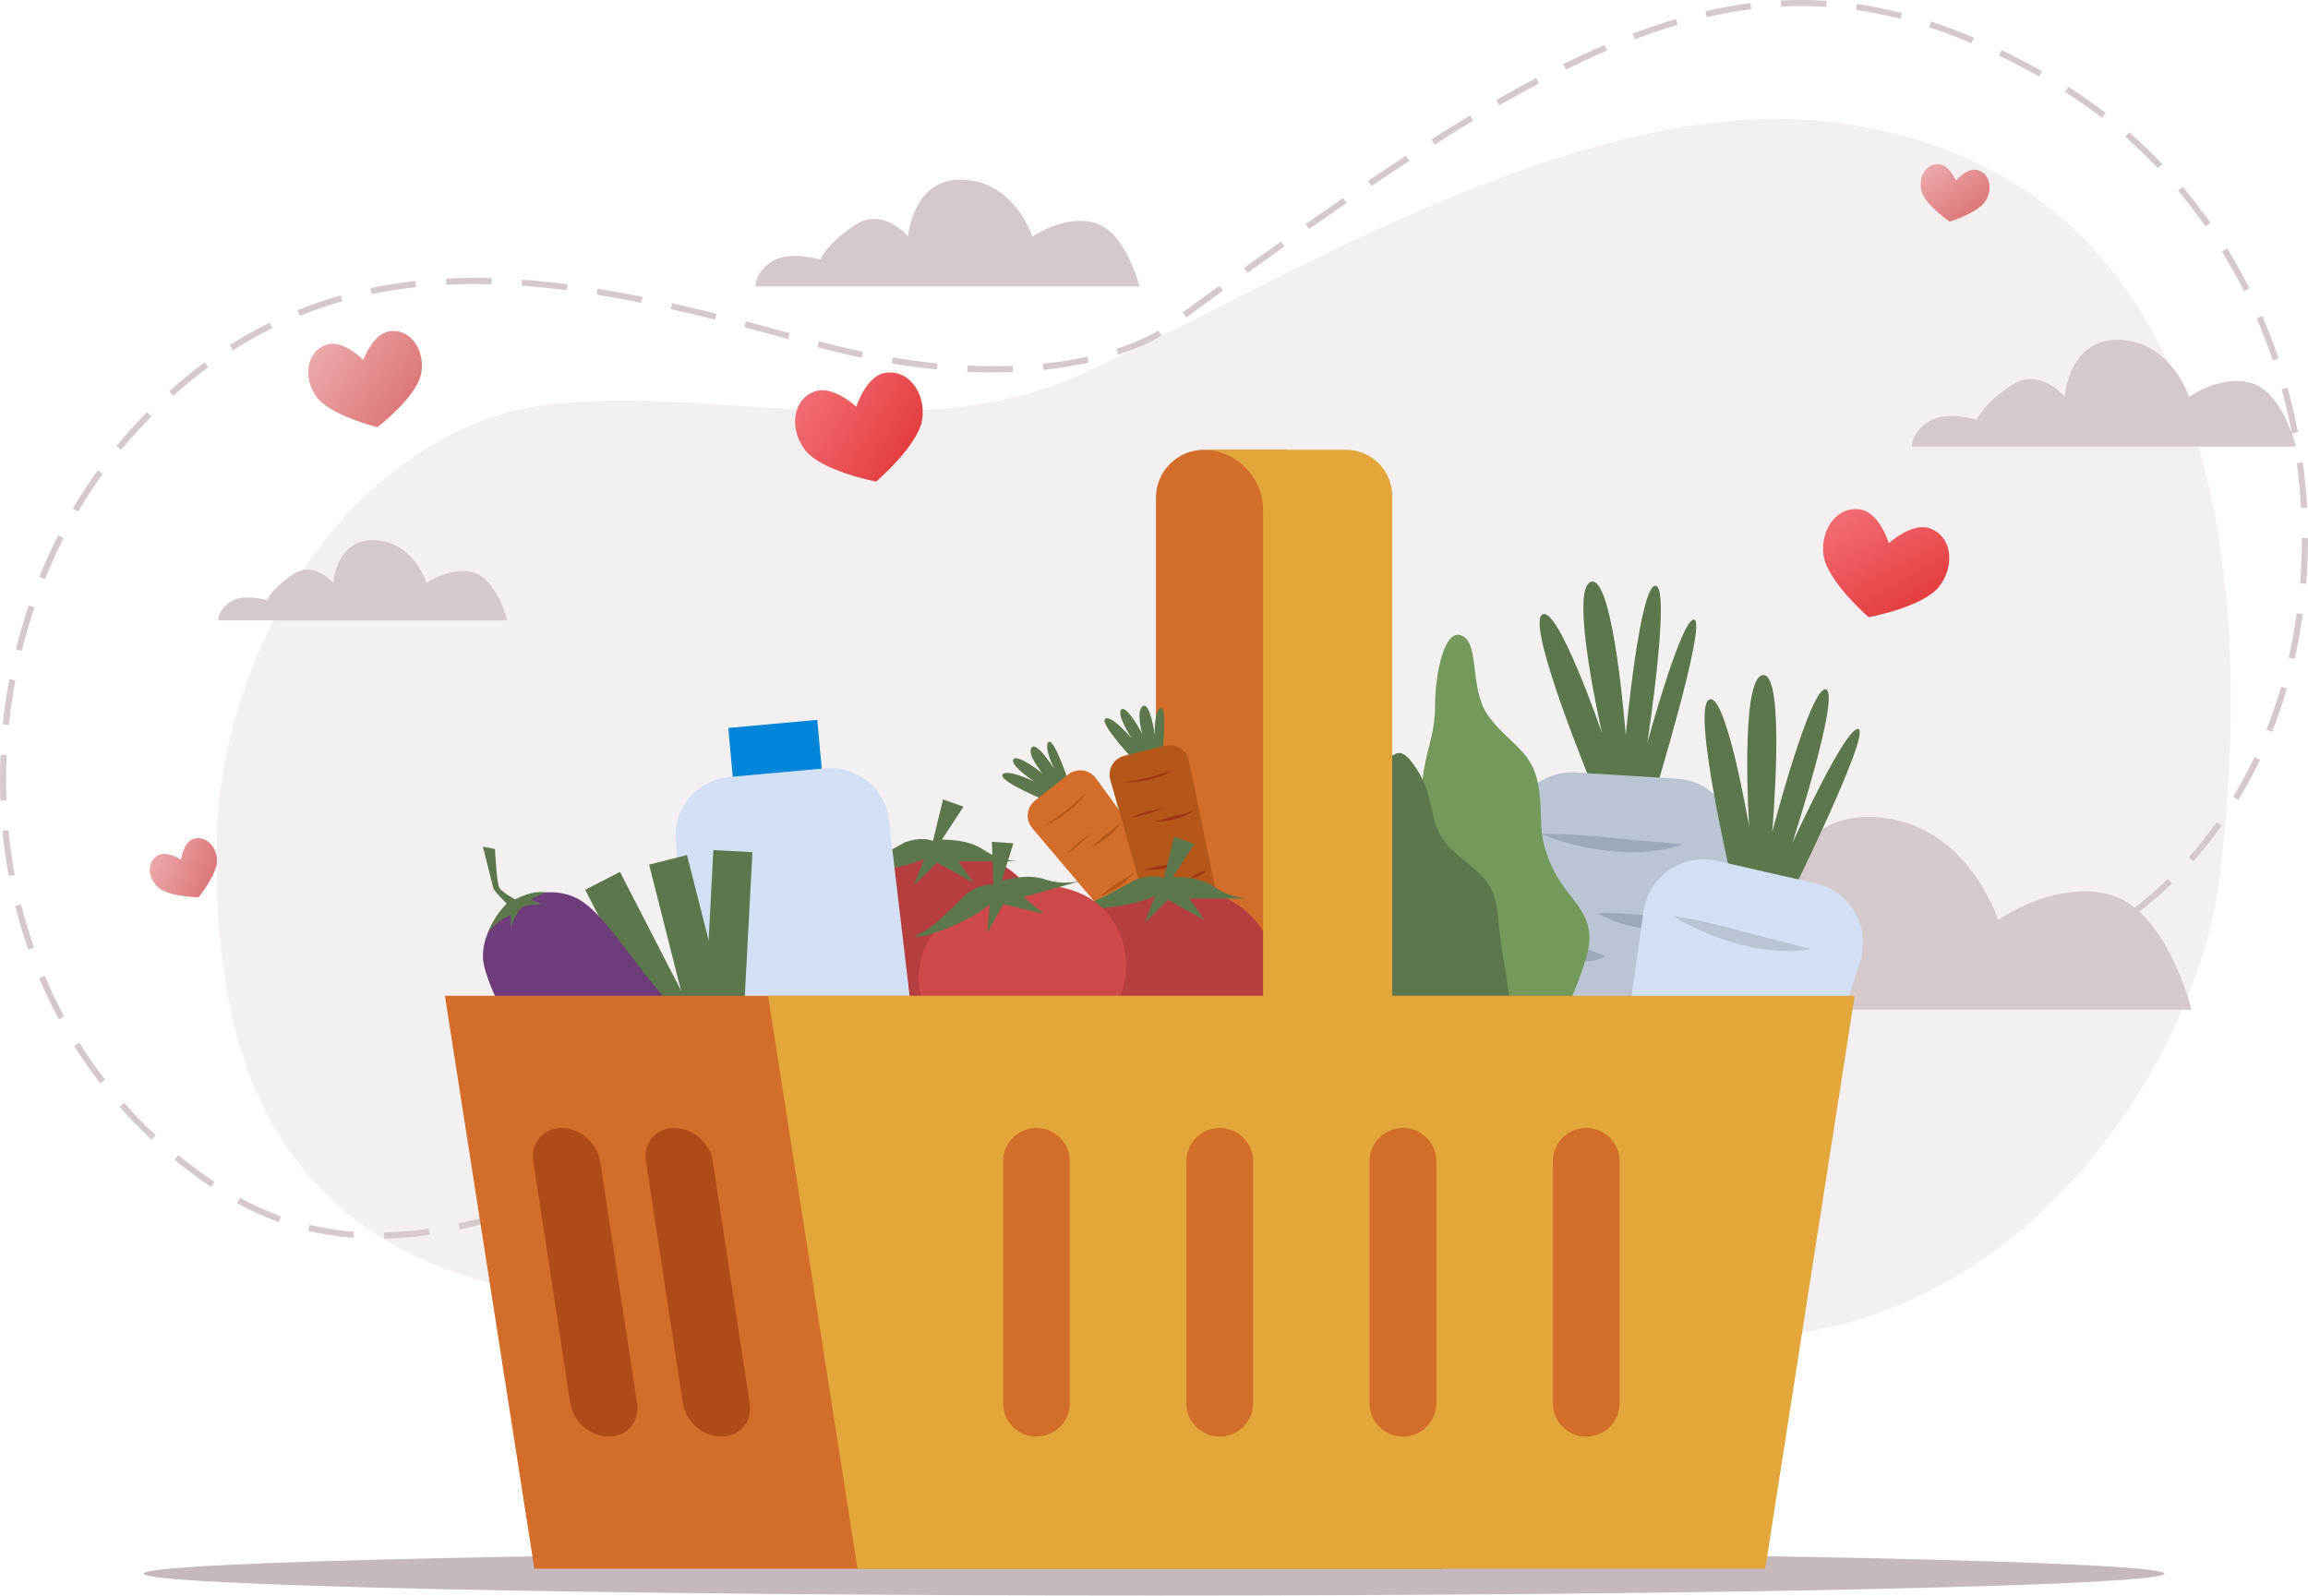
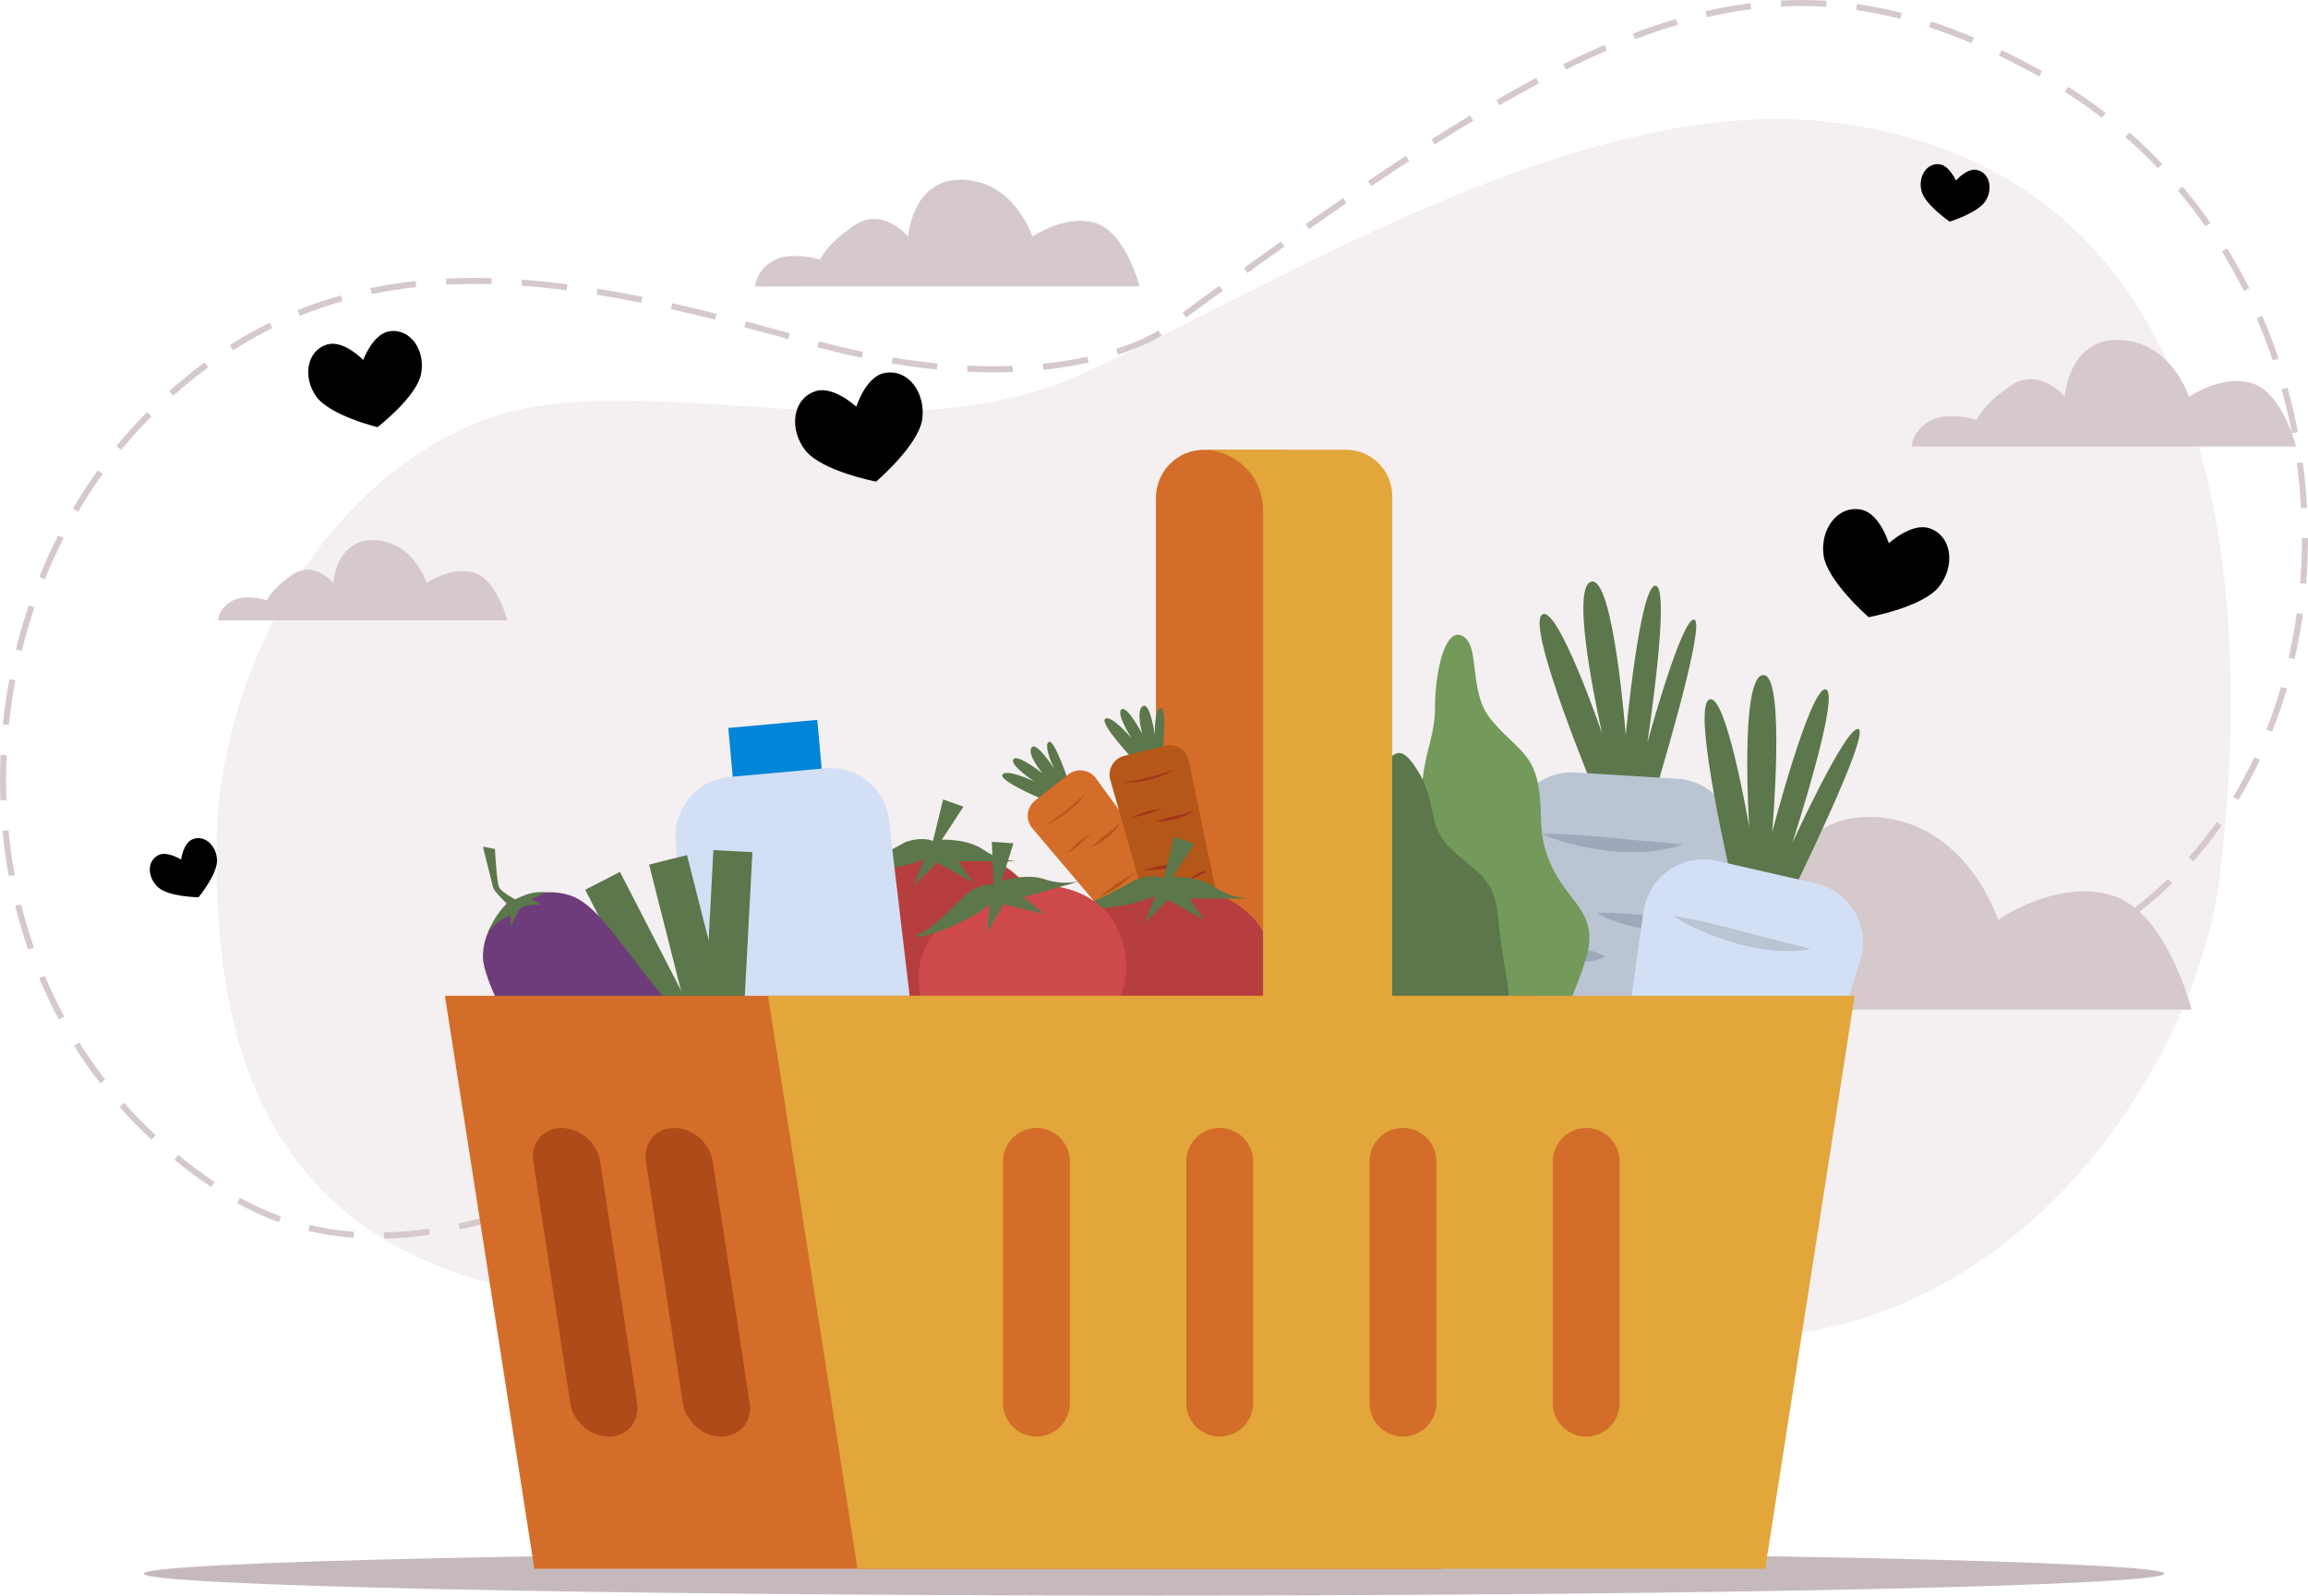
<svg xmlns="http://www.w3.org/2000/svg" xmlns:xlink="http://www.w3.org/1999/xlink" id="Layer_1" data-name="Layer 1" viewBox="0 0 1700.38 1175.65">
  <defs>
    <style>
      .cls-1 {
        fill: url(#linear-gradient);
      }

      .cls-2 {
        fill: #0085d9;
      }

      .cls-3 {
        fill: #f4eff0;
      }

      .cls-4 {
        fill: #73995b;
      }

      .cls-5 {
        fill: #b73e3e;
      }

      .cls-6 {
        fill: #9da8ba;
      }

      .cls-7 {
        fill: #b55718;
      }

      .cls-8 {
        fill: #bac4d3;
      }

      .cls-9 {
        fill: #af4b19;
      }

      .cls-10 {
        fill: #ce4a4a;
      }

      .cls-11 {
        fill: #d36d29;
      }

      .cls-12 {
        fill: #d3dff4;
      }

      .cls-13 {
        fill: #c6b9bb;
      }

      .cls-14 {
        fill: #e2a63b;
      }

      .cls-15 {
        fill: #d6c9cb;
      }

      .cls-16 {
        fill: #a33319;
      }

      .cls-17 {
        fill: #6e3c7a;
      }

      .cls-18 {
        fill: #5b774b;
      }

      .cls-19 {
        fill: url(#linear-gradient-3);
      }

      .cls-20 {
        fill: url(#linear-gradient-4);
      }

      .cls-21 {
        fill: url(#linear-gradient-2);
      }

      .cls-22 {
        fill: url(#linear-gradient-5);
      }
    </style>
    <linearGradient id="linear-gradient" x1="632.16" y1="126.03" x2="699.07" y2="195.21" gradientTransform="translate(-44.95 326.19) rotate(-14.79)" gradientUnits="userSpaceOnUse">
-       <stop offset="0" stop-color="#f26b72" />
-       <stop offset="1" stop-color="#e23737" />
+       <stop offset="0" stopColor="#f26b72" />
+       <stop offset="1" stopColor="#e23737" />
    </linearGradient>
    <linearGradient id="linear-gradient-2" x1="78.35" y1="242.93" x2="114.22" y2="280.03" gradientTransform="translate(-58.34 442.29) rotate(-24.92)" gradientUnits="userSpaceOnUse">
-       <stop offset="0" stop-color="#eba7aa" />
-       <stop offset="1" stop-color="#db7070" />
+       <stop offset="0" stopColor="#eba7aa" />
+       <stop offset="1" stopColor="#db7070" />
    </linearGradient>
    <linearGradient id="linear-gradient-3" x1="83.31" y1="309.23" x2="142.7" y2="370.64" gradientTransform="translate(93.83 -33) rotate(-11.96)" xlink:href="#linear-gradient-2" />
    <linearGradient id="linear-gradient-4" x1="1388.2" y1="570.51" x2="1424.07" y2="607.6" gradientTransform="translate(140.81 -652.45) rotate(8.62)" xlink:href="#linear-gradient-2" />
    <linearGradient id="linear-gradient-5" x1="1269.14" y1="868.99" x2="1335.33" y2="937.44" gradientTransform="translate(374.63 -799.36) rotate(15.26)" xlink:href="#linear-gradient" />
  </defs>
  <ellipse class="cls-13" cx="850.19" cy="1159.51" rx="744.38" ry="16.14" />
  <g>
    <path class="cls-3" d="m159.51,623.51c-.7,121.08,20.84,276.98,207.68,323.59,211.13,52.66,394.23-53.34,552.68-30.46,158.45,22.87,169.8,80.49,374.57,68.9,204.77-11.59,325.04-211.06,340.69-338.07,22.03-178.75,22.03-518.16-284-557.2-189.96-24.23-423.02,128.4-560.17,187.93-137.14,59.52-324.55-11.26-435.89,31.83-122.08,47.25-194.86,191.15-195.57,313.48Z" />
    <path class="cls-15" d="m283.02,912.62l-.1-4.48c10.59-.23,21.71-1.17,33.04-2.78l.63,4.44c-11.51,1.64-22.81,2.6-33.58,2.83Zm-22.52-.57c-11.4-.84-22.64-2.56-33.42-5.12l1.04-4.36c10.54,2.51,21.55,4.19,32.71,5.02l-.33,4.47Zm78.21-6.18l-.92-4.39c10.29-2.16,21.16-4.9,32.28-8.15l1.26,4.3c-11.24,3.28-22.21,6.05-32.62,8.24Zm-133.25-5.38c-10.45-3.75-20.81-8.47-30.78-14l2.17-3.92c9.77,5.42,19.9,10.03,30.13,13.71l-1.52,4.22Zm187.26-9.58l-1.43-4.25c9.91-3.32,20.47-7.15,31.39-11.38l1.62,4.18c-10.99,4.25-21.61,8.1-31.58,11.45Zm-237.18-16.28c-9.33-6.29-18.43-13.05-27.02-20.1l2.84-3.47c8.49,6.96,17.47,13.64,26.69,19.85l-2.5,3.72Zm289.55-3.49l-1.71-4.14c9.6-3.96,19.67-8.26,30.76-13.15l1.81,4.1c-11.12,4.9-21.22,9.21-30.85,13.19Zm51.27-22.31l-1.85-4.08c8.76-3.96,18.15-8.26,30.45-13.94l1.88,4.07c-12.31,5.69-21.71,9.99-30.48,13.96Zm-384.74-9.09c-8.2-7.65-16.1-15.78-23.48-24.16l3.36-2.96c7.28,8.27,15.08,16.29,23.18,23.84l-3.06,3.28Zm435.5-14.25l-1.88-4.07c10.04-4.65,20.19-9.34,30.44-14.03l1.86,4.08c-10.24,4.69-20.38,9.37-30.42,14.02Zm50.75-23.25l-1.84-4.09c10.99-4.95,21.03-9.38,30.68-13.55l1.78,4.11c-9.63,4.16-19.64,8.59-30.62,13.52Zm-524.02-4c-6.82-8.85-13.29-18.16-19.22-27.67l3.8-2.37c5.86,9.39,12.24,18.57,18.97,27.31l-3.55,2.74Zm575.16-18.26l-1.73-4.13c10.66-4.45,21.13-8.68,31.11-12.57l1.63,4.17c-9.94,3.88-20.38,8.1-31.01,12.53Zm51.85-20.44l-1.55-4.21c10.71-3.95,21.37-7.69,31.67-11.12l1.42,4.25c-10.26,3.41-20.87,7.14-31.53,11.07Zm-657.5-8.4c-5.28-9.82-10.15-20.05-14.5-30.39l4.13-1.74c4.29,10.22,9.1,20.31,14.31,30.01l-3.95,2.12Zm710.25-9.45l-1.31-4.29c10.87-3.32,21.73-6.42,32.29-9.19l1.14,4.33c-10.51,2.76-21.31,5.83-32.12,9.14Zm626.75-9.68c-5.57,0-11.46-.07-17.53-.22l.11-4.48c6.03.15,11.9.22,17.43.22h.12c5.43,0,10.76-.07,15.82-.21l.12,4.48c-5.1.14-10.46.21-15.94.21h-.12Zm-39.89-1.04c-10.06-.47-21.01-1.12-33.47-1.98l.31-4.47c12.43.85,23.35,1.5,33.37,1.97l-.21,4.48Zm78.35-.31l-.34-4.47c11.7-.89,22.5-2.21,33.02-4.03l.76,4.41c-10.66,1.85-21.6,3.18-33.45,4.08Zm-134.11-3.3c-10.75-.82-21.86-1.71-33.39-2.65l.36-4.47c11.52.93,22.63,1.82,33.37,2.64l-.34,4.47Zm-477.38-.17l-1.01-4.37c11-2.55,22.07-4.84,32.89-6.81l.8,4.41c-10.75,1.96-21.74,4.23-32.68,6.76Zm421.74-4.28c-10.77-.87-21.88-1.75-33.37-2.62l.34-4.47c11.49.87,22.62,1.76,33.39,2.62l-.36,4.47Zm245.19-1.01l-1.1-4.34c10.77-2.73,21.4-6.15,31.59-10.15l1.64,4.17c-10.36,4.07-21.17,7.54-32.12,10.32Zm-300.81-3.26c-11.55-.83-22.47-1.56-33.39-2.25l.28-4.47c10.94.69,21.87,1.42,33.43,2.25l-.32,4.47Zm-311.49-1.84l-.65-4.43c11.13-1.64,22.35-2.99,33.35-4.01l.41,4.46c-10.92,1.01-22.06,2.36-33.11,3.98Zm255.83-1.74c-11.19-.63-22.43-1.2-33.42-1.7l.2-4.48c11,.5,22.26,1.08,33.47,1.71l-.25,4.47Zm-55.71-2.64c-11.08-.42-22.33-.79-33.44-1.09l.12-4.48c11.13.3,22.4.67,33.49,1.09l-.17,4.48Zm-144.85-1.26l-.25-4.47c10.77-.6,21.64-.9,32.32-.9h1.27v4.48h-1.27c-10.6,0-21.39.3-32.07.89Zm89.1-.35c-11.1-.21-22.35-.37-33.46-.45l.04-4.48c11.12.09,22.39.24,33.51.45l-.09,4.48Zm520.63-8.34l-1.98-4.02c4.43-2.18,8.91-4.53,13.32-6.99,5.27-2.95,10.51-6.1,15.57-9.37l2.43,3.77c-5.14,3.32-10.47,6.52-15.82,9.52-4.47,2.5-9.03,4.89-13.52,7.1Zm-1506.15-2.74c-3.66-10.51-6.88-21.38-9.59-32.28l4.35-1.08c2.67,10.77,5.86,21.5,9.47,31.89l-4.23,1.47Zm1553.9-26.82l-2.72-3.56c8.75-6.68,17.22-13.97,25.18-21.67l3.12,3.22c-8.08,7.82-16.68,15.22-25.57,22.01ZM6.47,645.55c-2.03-10.95-3.6-22.17-4.67-33.35l4.46-.43c1.06,11.05,2.61,22.14,4.62,32.96l-4.41.82Zm1609.36-10.84l-3.35-2.97c7.27-8.2,14.21-16.96,20.63-26.04l3.66,2.59c-6.51,9.22-13.56,18.11-20.93,26.43ZM.29,589.79c-.19-5.03-.29-10.12-.29-15.15,0-6.14.14-12.37.43-18.52l4.48.21c-.28,6.08-.43,12.24-.43,18.31,0,4.97.1,10.01.29,14.98l-4.48.17Zm1648.77-.33l-3.83-2.32c5.66-9.36,10.95-19.21,15.72-29.28l4.05,1.92c-4.83,10.2-10.19,20.19-15.93,29.68Zm24.88-50.29l-4.17-1.65c4.03-10.18,7.66-20.76,10.79-31.46l4.3,1.26c-3.16,10.83-6.84,21.55-10.92,31.85ZM6.56,534.19l-4.46-.46c1.14-11.12,2.77-22.33,4.84-33.32l4.4.83c-2.04,10.87-3.65,21.95-4.78,32.95Zm1683.95-48.61l-4.37-1c2.44-10.7,4.45-21.71,5.98-32.73l4.44.62c-1.54,11.14-3.58,22.28-6.05,33.11Zm-1674.46-6.03l-4.35-1.07c2.68-10.88,5.86-21.76,9.43-32.32l4.25,1.44c-3.54,10.45-6.67,21.2-9.33,31.96Zm1682.97-49.4l-4.47-.37c.89-10.89,1.34-22,1.34-33.01v-.27h4.48v.27c0,11.13-.46,22.36-1.36,33.37Zm-1665.93-3.37l-4.16-1.68c4.2-10.42,8.9-20.73,13.95-30.65l3.99,2.03c-4.99,9.8-9.63,20-13.79,30.29Zm24.44-49.75l-3.86-2.27c5.7-9.7,11.88-19.2,18.37-28.23l3.64,2.62c-6.41,8.92-12.52,18.3-18.15,27.89Zm1637.74-2.7c-.6-11.02-1.67-22.17-3.16-33.14l4.44-.6c1.51,11.09,2.58,22.36,3.19,33.5l-4.47.24ZM89.2,331.55l-3.47-2.84c6.43-7.84,13.26-15.46,20.29-22.64.77-.79,1.54-1.57,2.32-2.35l3.18,3.16c-.77.77-1.53,1.54-2.29,2.32-6.94,7.08-13.68,14.6-20.03,22.34Zm1599.34-12.28c-2.08-10.88-4.63-21.79-7.58-32.42l4.32-1.2c2.98,10.75,5.55,21.77,7.66,32.77l-4.4.84Zm-1560.92-27.66l-2.99-3.34c8.48-7.59,17.27-14.74,26.13-21.26l2.66,3.61c-8.74,6.44-17.42,13.5-25.79,20.99Zm604.35-17.26c-6.33,0-12.83-.16-19.34-.47l.21-4.48c11.32.54,22.55.6,33.29.2l.17,4.48c-4.7.18-9.52.27-14.34.27Zm36.75-1.84l-.46-4.46c11.36-1.18,22.4-2.94,32.8-5.24l.97,4.38c-10.57,2.34-21.77,4.13-33.3,5.33Zm-78.46-.27c-10.87-1.07-22.09-2.57-33.34-4.46l.74-4.42c11.15,1.87,22.27,3.36,33.04,4.42l-.44,4.46Zm984.2-6.62c-3.54-10.51-7.55-20.96-11.92-31.08l4.11-1.78c4.42,10.23,8.48,20.8,12.06,31.43l-4.25,1.43Zm-1039.57-2c-10.7-2.24-21.7-4.88-32.69-7.82l1.16-4.33c10.91,2.92,21.82,5.53,32.45,7.76l-.92,4.39Zm188.89-2.3l-1.37-4.27c19.98-6.44,30.01-13,30.11-13.06l.72-.53,2.65,3.61-.81.59c-.51.34-10.66,7.01-31.3,13.65Zm-652.08-3.23l-2.4-3.78c9.52-6.05,19.4-11.62,29.37-16.53l1.98,4.02c-9.83,4.85-19.57,10.33-28.95,16.3Zm408.96-8.25c-11.89-3.29-22.46-6.15-32.31-8.74l1.14-4.33c9.86,2.6,20.45,5.46,32.36,8.75l-1.19,4.32Zm-53.92-14.3c-11.51-2.88-22.15-5.42-32.53-7.75l.98-4.37c10.42,2.34,21.1,4.88,32.64,7.77l-1.09,4.35Zm347.15-1.65l-2.64-3.62c9.18-6.71,18.2-13.28,27.08-19.72l2.63,3.63c-8.87,6.43-17.89,13-27.07,19.71Zm-653.03-1.16l-1.68-4.15c10.33-4.18,21.06-7.85,31.9-10.91l1.22,4.31c-10.68,3.02-21.25,6.64-31.43,10.75Zm251.55-9.6c-11.31-2.29-22.37-4.31-32.86-6.01l.72-4.42c10.56,1.71,21.67,3.74,33.04,6.04l-.89,4.39Zm-198.6-6.42l-.92-4.39c10.76-2.24,21.96-4.01,33.28-5.24l.49,4.45c-11.18,1.22-22.23,2.96-32.85,5.18Zm1379.34-2.28c-4.97-9.92-10.42-19.7-16.18-29.07l3.82-2.35c5.83,9.48,11.34,19.38,16.37,29.41l-4.01,2.01Zm-1235.64-.53c-11.35-1.47-22.52-2.6-33.2-3.37l.32-4.47c10.76.77,22.02,1.91,33.45,3.39l-.57,4.44Zm-88.72-4.12l-.23-4.48c10.86-.55,22.16-.67,33.66-.36l-.12,4.48c-11.39-.31-22.57-.19-33.32.35Zm590.26-8.67l-2.62-3.64c9.49-6.84,18.66-13.4,27.24-19.5l2.6,3.65c-8.58,6.1-17.74,12.65-27.22,19.48Zm45.44-32.36l-2.58-3.67c9.52-6.69,18.77-13.13,27.51-19.13l2.54,3.69c-8.72,6-17.97,12.43-27.47,19.11Zm660.32-1.94c-6.35-9.08-13.16-17.95-20.25-26.37l3.43-2.89c7.18,8.52,14.07,17.5,20.5,26.69l-3.67,2.57Zm-614.42-29.73l-2.51-3.71c9.6-6.49,18.99-12.73,27.92-18.55l2.45,3.75c-8.9,5.81-18.28,12.04-27.86,18.51Zm579.38-13.16c-7.62-8.01-15.7-15.76-24.01-23.02l2.95-3.37c8.41,7.36,16.59,15.2,24.31,23.31l-3.25,3.09Zm-532.78-17.43l-2.4-3.78c9.77-6.2,19.36-12.14,28.51-17.65l2.31,3.84c-9.12,5.49-18.69,11.41-28.43,17.6Zm491.63-19.68c-8.73-6.73-17.9-13.16-27.25-19.09l2.4-3.78c9.47,6.01,18.75,12.51,27.58,19.33l-2.74,3.55Zm-444.01-9.23l-2.24-3.88c10.04-5.78,19.92-11.25,29.36-16.25l2.1,3.96c-9.39,4.98-19.23,10.42-29.22,16.18Zm397.68-21.2c-10-5.59-19.95-10.78-29.57-15.42l1.94-4.04c9.7,4.67,19.73,9.9,29.81,15.54l-2.19,3.91Zm-348.65-5.12l-1.98-4.02c10.38-5.12,20.64-9.86,30.5-14.09l1.77,4.12c-9.78,4.2-19.97,8.9-30.28,13.99Zm298.84-19.46c-10.49-4.44-20.97-8.38-31.16-11.7l1.39-4.26c10.31,3.36,20.91,7.35,31.52,11.84l-1.75,4.13Zm-247.97-2.86l-1.59-4.19c10.8-4.1,21.52-7.72,31.86-10.77l1.27,4.3c-10.24,3.02-20.85,6.6-31.54,10.66Zm195.52-15.04c-10.88-2.78-21.85-4.98-32.58-6.51l.64-4.44c10.9,1.56,22.02,3.78,33.06,6.61l-1.11,4.34Zm-142.53-1.26l-1.01-4.37c11.14-2.57,22.3-4.57,33.15-5.93l.56,4.45c-10.7,1.35-21.71,3.31-32.7,5.85Zm87.92-7.56c-10.97-.72-22.13-.8-33.17-.24l-.23-4.48c11.22-.57,22.55-.48,33.69.25l-.29,4.47Z" />
    <path class="cls-15" d="m1163.27,743.98h451.31s-17.81-71.78-58.52-84.23c-40.71-12.45-83.96,18.08-83.96,18.08,0,0-22.9-72.73-91.6-75.8-68.7-3.07-73.79,75.8-73.79,75.8,0,0-33.08-40.71-71.24-15.27-38.16,25.44-45.8,45.8-45.8,45.8,0,0-40.98-12.4-63.97,2.29-22.99,14.69-22.53,33.33-22.53,33.33h60.1Z" />
    <path class="cls-15" d="m1441.75,329.02h249.81s-9.86-39.73-32.39-46.62c-22.53-6.89-46.48,10.01-46.48,10.01,0,0-12.68-40.26-50.7-41.96-38.03-1.7-40.84,41.96-40.84,41.96,0,0-18.31-22.53-39.43-8.45-21.13,14.08-25.35,25.35-25.35,25.35,0,0-22.68-6.86-35.41,1.27-12.73,8.13-12.47,18.45-12.47,18.45h33.27Z" />
    <path class="cls-15" d="m589.68,211h249.81s-9.86-39.73-32.39-46.62c-22.53-6.89-46.48,10.01-46.48,10.01,0,0-12.68-40.26-50.7-41.96-38.03-1.7-40.84,41.96-40.84,41.96,0,0-18.31-22.53-39.43-8.45-21.13,14.08-25.35,25.35-25.35,25.35,0,0-22.68-6.86-35.41,1.27-12.73,8.13-12.47,18.45-12.47,18.45h33.27Z" />
    <path class="cls-15" d="m185.73,457.11h187.96s-7.42-29.89-24.37-35.08-34.97,7.53-34.97,7.53c0,0-9.54-30.29-38.15-31.57-28.61-1.28-30.73,31.57-30.73,31.57,0,0-13.78-16.95-29.67-6.36-15.9,10.6-19.07,19.07-19.07,19.07,0,0-17.07-5.16-26.64.96-9.58,6.12-9.38,13.88-9.38,13.88h25.03Z" />
    <path class="cls-1" d="m651.52,274.87c-13.75,2.7-20.64,24.84-20.64,24.84,0,0-16.93-15.86-30.22-11.42-17.04,5.69-19.4,28.04-7.39,43.46,12.01,15.42,52.17,23.11,52.17,23.11,0,0,31.13-26.51,33.97-45.85,2.83-19.34-10.25-37.61-27.88-34.15Z" />
    <path class="cls-21" d="m141.96,618.35c-7,2.72-8.55,15.06-8.55,15.06,0,0-10.43-6.77-17.03-3.18-8.46,4.61-7.6,16.63.19,23.63,7.79,7.01,29.71,7.28,29.71,7.28,0,0,13.93-16.93,13.6-27.4-.33-10.47-8.96-18.88-17.93-15.39Z" />
    <path class="cls-19" d="m286.99,244.09c-12.31,1.79-19.39,21.12-19.39,21.12,0,0-14.31-14.8-26.29-11.45-15.36,4.3-18.43,24.01-8.46,38.21,9.97,14.2,45.24,22.78,45.24,22.78,0,0,28.77-22.14,32.12-39.16,3.36-17.02-7.44-33.79-23.22-31.5Z" />
    <path class="cls-20" d="m1456.44,125.22c-7.34-1.6-15.45,7.83-15.45,7.83,0,0-4.95-11.41-12.44-12.05-9.6-.83-15.52,9.66-12.9,19.81,2.62,10.14,20.75,22.48,20.75,22.48,0,0,20.97-6.41,26.48-15.32,5.51-8.91,2.97-20.69-6.44-22.74Z" />
    <path class="cls-22" d="m1421.55,389.26c-13.11-4.5-29.99,11.05-29.99,11.05,0,0-6.64-21.97-20.22-24.75-17.42-3.57-30.51,14.4-27.86,33.55,2.64,19.15,33.23,45.64,33.23,45.64,0,0,39.8-7.28,51.8-22.44,12.01-15.15,9.86-37.28-6.96-43.06Z" />
  </g>
  <g>
    <path class="cls-11" d="m887.04,331.4h61.24v442.78h-96.66v-407.36c0-19.55,15.87-35.42,35.42-35.42Z" />
    <g>
      <path class="cls-18" d="m772.76,590.93s-36.86-15.06-34.25-20.05c2.61-4.99,23.62,5,23.62,5,0,0-18.22-11.86-15.55-16.35s21.46,10.23,21.46,10.23c0,0-11.68-13.81-8.08-18.92s16.79,15.79,16.79,15.79c0,0-8.32-16.87-4.15-19.93s15.46,31.56,15.46,31.56l-15.3,12.68Z" />
      <path class="cls-11" d="m876.85,692.26l-17.28,13.59c-6.05,4.75-14.77,3.87-19.74-2l-79.26-93.54c-5.24-6.18-4.3-15.47,2.07-20.48l24.38-19.16c6.37-5.01,15.62-3.72,20.39,2.82l72.17,99.11c4.53,6.22,3.32,14.9-2.72,19.65Z" />
      <path class="cls-7" d="m769.25,608.29s9.33-3.41,18.32-10.78,12.66-13.61,12.66-13.61c0,0-7.03,6.87-14.18,12.74s-16.8,11.66-16.8,11.66Z" />
      <path class="cls-7" d="m803.77,624.5s8.5-4.07,14.4-9.38,7.64-9.99,7.64-9.99c0,0-3.17,4.14-9.42,8.54s-12.62,10.82-12.62,10.82Z" />
      <path class="cls-7" d="m810.11,660.82s4.54-4.12,9.45-7.68,16.37-9.88,17.55-10.94-6.22,5.25-10.01,8.87-16.99,9.76-16.99,9.76Z" />
      <path class="cls-7" d="m786.3,628.9s4.98-3.06,8.71-6.37,9.76-9.24,9.76-9.24c0,0-6.7,4.49-9.76,6.81s-8.71,8.81-8.71,8.81Z" />
      <path class="cls-7" d="m848.89,644.84c-.62.69-7.03,10.39-7.03,10.39,0,0,9.78-9.52,10.21-11.7s-3.17,1.32-3.17,1.32Z" />
    </g>
    <g>
      <path class="cls-18" d="m837.12,562.08s-27.36-28.92-22.93-32.39c4.43-3.47,19.46,14.29,19.46,14.29,0,0-11.71-18.32-7.42-21.31s15.33,18.17,15.33,18.17c0,0-4.95-17.4.44-20.57,5.39-3.18,8.79,21.31,8.79,21.31,0,0-.63-18.8,4.43-19.87s1.07,35.12,1.07,35.12l-19.17,5.24Z" />
      <path class="cls-7" d="m890.15,697.31l-21.35,5.25c-7.47,1.84-15.05-2.56-17.16-9.96l-33.63-117.9c-2.22-7.79,2.47-15.87,10.33-17.8l30.11-7.4c7.87-1.93,15.77,3.05,17.41,10.98l24.87,120.05c1.56,7.53-3.12,14.95-10.58,16.78Z" />
      <path class="cls-16" d="m826.76,576.44s9.9.74,21.14-2.27,17.14-7.18,17.14-7.18c0,0-9.23,3.36-18.17,5.76-8.94,2.4-20.11,3.69-20.11,3.69Z" />
      <path class="cls-16" d="m851.52,605.45s9.42-.2,16.99-2.6c7.57-2.4,11.08-5.95,11.08-5.95,0,0-4.6,2.47-12.11,3.89s-15.96,4.66-15.96,4.66Z" />
      <path class="cls-16" d="m842.32,641.15s5.84-1.88,11.78-3.1,18.98-2.25,20.5-2.73-7.83,2.22-12.78,3.95-19.5,1.88-19.5,1.88Z" />
      <path class="cls-16" d="m833.79,602.26s5.8-.74,10.56-2.22c4.76-1.48,12.7-4.39,12.7-4.39,0,0-7.95,1.33-11.7,2.18s-11.57,4.43-11.57,4.43Z" />
      <path class="cls-16" d="m884.24,642.59c-.85.37-10.69,6.56-10.69,6.56,0,0,12.83-4.64,14.13-6.45,1.29-1.81-3.43-.11-3.43-.11Z" />
    </g>
    <g>
      <g>
        <path class="cls-18" d="m1174.33,582.05s-49.51-119.2-38.45-128.97,44.51,87.54,44.51,87.54c0,0-24.71-107.21-8.15-111.99,16.55-4.78,25.5,113.07,25.5,113.07,0,0,10.36-110.84,21.93-110.13,11.57.72-6.02,115.76-6.02,115.76,0,0,25.55-93.64,34.66-90.75,9.11,2.89-30.23,131.67-30.23,131.67l-43.75-6.2Z" />
        <path class="cls-8" d="m1197.29,887.63l-36.95-2.29c-23.12-1.43-41.29-20.35-41.79-43.51l-4.89-227.22c-.56-26.07,21.28-47.04,47.3-45.43l74.78,4.64c26.02,1.61,45.1,25.13,41.33,50.93l-32.93,224.87c-3.36,22.92-23.72,39.45-46.84,38.01Z" />
        <path class="cls-6" d="m1136.08,614.51c8.92-.25,17.61.2,26.28.72,8.65.58,17.25,1.33,25.82,2.22,17.01,1.81,33.92,2.92,51.59,4.65-8.39,3.18-17.21,4.59-26.03,5.41-8.83.7-17.75.61-26.56-.33-8.73-.92-17.41-2.35-25.96-4.37-8.54-2.08-17.01-4.55-25.13-8.3Z" />
        <path class="cls-6" d="m1176.83,672.78c6.83-.35,13.36-.03,19.85.38,6.47.45,12.86,1.05,19.2,1.67,6.34.62,12.62,1.25,18.97,1.74,6.37.47,12.7.99,19.49,1.03-5.72,3.92-12.55,5.63-19.21,6.66-6.72.96-13.53.97-20.2.31-6.67-.66-13.23-1.96-19.62-3.86-6.38-1.93-12.64-4.34-18.48-7.92Z" />
        <path class="cls-6" d="m1140.36,699.45c3.89-1.3,7.56-1.61,11.15-1.73,3.58-.07,7.07.17,10.51.65,3.44.49,6.82,1.22,10.19,2.19,3.39,1,6.71,2.21,10.36,4.04-3.45,2.24-7.25,3.15-10.94,3.63-3.71.44-7.39.35-10.99-.18-3.6-.52-7.11-1.44-10.52-2.79-3.4-1.39-6.69-3.14-9.77-5.81Z" />
      </g>
      <g>
        <path class="cls-5" d="m767.45,686.6c0,38.23-34.49,69.23-77.04,69.23s-77.04-30.99-77.04-69.23,34.49-61.32,77.04-61.32,77.04,23.08,77.04,61.32Z" />
        <path class="cls-18" d="m666.75,620.6s-21.52,12.16-30.88,15.91c-9.36,3.74-14.97,3.74-14.97,3.74,0,0,2.81,3.74,26.2.94,23.39-2.81,33.68-8.42,33.68-8.42l-7.49,19.65,17.11-16.84,26.87,14.97-11.23-15.91h43.98s-13.1,0-25.26-8.42c-12.16-8.42-30.88-7.49-30.88-7.49l15.91-24.33-14.97-5.36-7.49,30.62s-7.49-3.74-20.58.94Z" />
      </g>
      <g>
        <path class="cls-12" d="m641.62,870.35l-82.82,7.52c-24.21,2.2-45.46-15.96-47-40.17l-13.94-219.45c-1.48-23.3,15.9-43.54,39.21-45.65l70.97-6.44c23.3-2.11,44.05,14.67,46.79,37.85l25.79,218.37c2.84,24.08-14.79,45.77-39,47.97Z" />
        <rect class="cls-2" x="538.02" y="533.37" width="65.82" height="36.08" transform="translate(-47.5 53.86) rotate(-5.19)" />
      </g>
      <g>
        <path class="cls-4" d="m1077.35,787.87s-33.5-87.09-29.03-116.12c4.47-29.03-3.05-71.46-.41-96.02,2.64-24.56,9.34-33.5,9.34-55.83s6.7-58.06,20.1-51.36c13.4,6.7,4.47,40.2,20.1,60.29,15.63,20.1,31.26,24.56,35.73,49.13,4.47,24.56-1.8,34.69,10.27,60.89,12.06,26.2,34.39,33.71,25.46,65.68-8.93,31.98-35.73,83.34-35.73,83.34h-55.83Z" />
        <path class="cls-18" d="m1043.85,812.43s-73.69-89.32-71.46-133.98c2.23-44.66,6.7-55.83,2.23-80.39-4.47-24.56-17.86-46.89,2.23-60.29,20.1-13.4,37.69,8.93,43.41,17.86,5.72,8.93,7.95-13.4,23.58,11.17,15.63,24.56,6.7,40.2,24.56,58.06,17.86,17.86,32.79,20.1,35.37,51.36,2.59,31.26,6.52,35.4,10.46,82.53,3.94,47.13-16.81,93.89-16.81,93.89l-53.59-40.2Z" />
      </g>
      <g>
        <path class="cls-18" d="m1276,649.13s-29.56-125.64-17.07-133.49c12.49-7.85,29.75,93.59,29.75,93.59,0,0-7.02-109.8,10.09-111.83,17.11-2.04,6.86,115.7,6.86,115.7,0,0,28.17-107.7,39.47-105.12,11.3,2.58-24.68,113.26-24.68,113.26,0,0,40.37-88.27,48.9-83.95,8.52,4.32-51.15,125.04-51.15,125.04l-42.16-13.2Z" />
        <path class="cls-12" d="m1249.19,954.4l-36.09-8.24c-22.58-5.16-37.45-26.76-34.19-49.7l31.96-225.01c3.67-25.81,28.62-42.98,54.03-37.17l73.04,16.68c25.42,5.81,40.44,32.1,32.54,56.94l-68.91,216.57c-7.02,22.08-29.79,35.09-52.38,29.93Z" />
        <path class="cls-8" d="m1233,674.98c8.84,1.2,17.34,3.05,25.81,4.97,8.44,1.98,16.8,4.11,25.12,6.37,16.49,4.54,33,8.38,50.16,12.94-8.79,1.78-17.73,1.74-26.56,1.12-8.83-.74-17.62-2.27-26.16-4.63-8.47-2.32-16.8-5.14-24.91-8.51-8.09-3.43-16.05-7.25-23.46-12.26Z" />
        <path class="cls-8" d="m1263.78,739.08c6.79.76,13.19,2.13,19.53,3.58,6.32,1.49,12.52,3.12,18.68,4.75,6.16,1.63,12.25,3.28,18.44,4.79,6.2,1.5,12.37,3.04,19.06,4.17-6.28,2.94-13.3,3.53-20.04,3.46-6.79-.14-13.51-1.23-19.98-2.97-6.48-1.73-12.74-4.08-18.73-6.98-5.98-2.93-11.77-6.33-16.95-10.81Z" />
        <path class="cls-8" d="m1223.47,759.49c4.05-.65,7.72-.36,11.28.1,3.55.51,6.95,1.31,10.27,2.34,3.32,1.04,6.53,2.3,9.7,3.81,3.18,1.54,6.26,3.27,9.57,5.66-3.77,1.66-7.66,1.94-11.38,1.81-3.73-.17-7.35-.85-10.81-1.95-3.46-1.09-6.79-2.57-9.93-4.46-3.13-1.92-6.1-4.19-8.7-7.32Z" />
      </g>
      <g>
        <path class="cls-5" d="m937.62,714.01c0,38.23-34.49,69.23-77.04,69.23s-77.04-30.99-77.04-69.23,34.49-61.32,77.04-61.32,77.04,23.08,77.04,61.32Z" />
        <path class="cls-18" d="m836.92,648.02s-21.52,12.16-30.88,15.91c-9.36,3.74-14.97,3.74-14.97,3.74,0,0,2.81,3.74,26.2.94,23.39-2.81,33.68-8.42,33.68-8.42l-7.49,19.65,17.11-16.84,26.87,14.97-11.23-15.91h43.98s-13.1,0-25.26-8.42c-12.16-8.42-30.88-7.49-30.88-7.49l15.91-24.33-14.97-5.36-7.49,30.62s-7.49-3.74-20.58.94Z" />
      </g>
      <g>
        <path class="cls-10" d="m827.25,694.31c10.44,36.78-14.28,76.01-55.21,87.63-40.93,11.62-82.58-8.78-93.01-45.56-10.44-36.78,16.44-68.4,57.37-80.02,40.93-11.62,80.42,1.17,90.85,37.95Z" />
        <path class="cls-18" d="m712.36,658.32s-17.38,17.58-25.36,23.73c-7.98,6.15-13.38,7.69-13.38,7.69,0,0,3.72,2.83,25.46-6.25,21.74-9.09,30.1-17.3,30.1-17.3l-1.84,20.95,11.86-20.87,29.93,7.07-15.14-12.24,42.3-12.01s-12.6,3.58-26.6-1.2c-14-4.78-31.75,1.23-31.75,1.23l8.66-27.75-15.86-1.07,1.16,31.5s-8.22-1.56-19.55,6.52Z" />
      </g>
      <g>
        <rect class="cls-18" x="507.94" y="629.8" width="28.79" height="245.61" transform="translate(-168.86 151.36) rotate(-14.22)" />
        <rect class="cls-18" x="519.08" y="626.97" width="28.79" height="245.61" transform="translate(40.24 -27.06) rotate(3.02)" />
        <rect class="cls-18" x="485.75" y="635.42" width="28.79" height="245.61" transform="translate(-291.58 313) rotate(-27.24)" />
      </g>
      <g>
        <path class="cls-17" d="m500.41,935.84c-49.23-47.05-144.64-197.96-144.64-230.84s35.79-55.91,65.7-44.7c29.9,11.21,56.22,78.19,112.43,115.27,56.22,37.08,102.86,21.53,130.37,56.22,27.51,34.69,13.16,88.51-22.73,118.41-35.88,29.9-97.71,27.15-141.14-14.35Z" />
        <path class="cls-18" d="m355.77,623.84s6.94,27.75,7.59,30.33c.65,2.58,9.97,11.6,9.97,11.6-8.15,8.43-10.8,14.66-13.83,21.04,0,0,6.44-7.47,11.61-10.05l5.16-2.58v9.04s4.52-11.62,7.74-14.2c3.23-2.58,12.26-2.58,14.2-2.58s-7.1-3.66-7.1-3.66l10.98-5.33s-4.52-.69-10.33.6c-5.81,1.29-12.28,4.66-12.28,4.66,0,0-9.66-5.3-11.6-8.53-1.94-3.23-3.23-28.57-3.23-28.57l-8.88-1.77Z" />
      </g>
      <g>
        <polygon class="cls-11" points="1062.44 1155.89 393.68 1155.89 327.79 733.75 1128.32 733.75 1062.44 1155.89" />
        <polygon class="cls-14" points="1300.49 1155.89 631.73 1155.89 565.84 733.75 1366.37 733.75 1300.49 1155.89" />
        <g>
          <rect class="cls-11" x="738.98" y="831.13" width="49.22" height="227.39" rx="24.61" ry="24.61" />
          <rect class="cls-11" x="873.99" y="831.13" width="49.22" height="227.39" rx="24.61" ry="24.61" />
          <rect class="cls-11" x="1009" y="831.13" width="49.22" height="227.39" rx="24.61" ry="24.61" />
          <rect class="cls-11" x="1144.02" y="831.13" width="49.22" height="227.39" rx="24.61" ry="24.61" />
        </g>
        <g>
          <path class="cls-9" d="m448.5,1058.52h0c-13.59,0-26.29-11.02-28.37-24.61l-27.2-178.17c-2.08-13.59,7.26-24.61,20.85-24.61h0c13.59,0,26.29,11.02,28.37,24.61l27.2,178.17c2.08,13.59-7.26,24.61-20.85,24.61Z" />
          <path class="cls-9" d="m531.46,1058.52h0c-13.59,0-26.29-11.02-28.37-24.61l-27.2-178.17c-2.08-13.59,7.26-24.61,20.85-24.61h0c13.59,0,26.29,11.02,28.37,24.61l27.2,178.17c2.08,13.59-7.26,24.61-20.85,24.61Z" />
        </g>
        <path class="cls-14" d="m991.62,331.4h-105.64c24.61,0,44.56,19.95,44.56,44.56v393.43h95.15v-403.91c0-18.82-15.26-34.08-34.08-34.08Z" />
      </g>
    </g>
  </g>
</svg>
